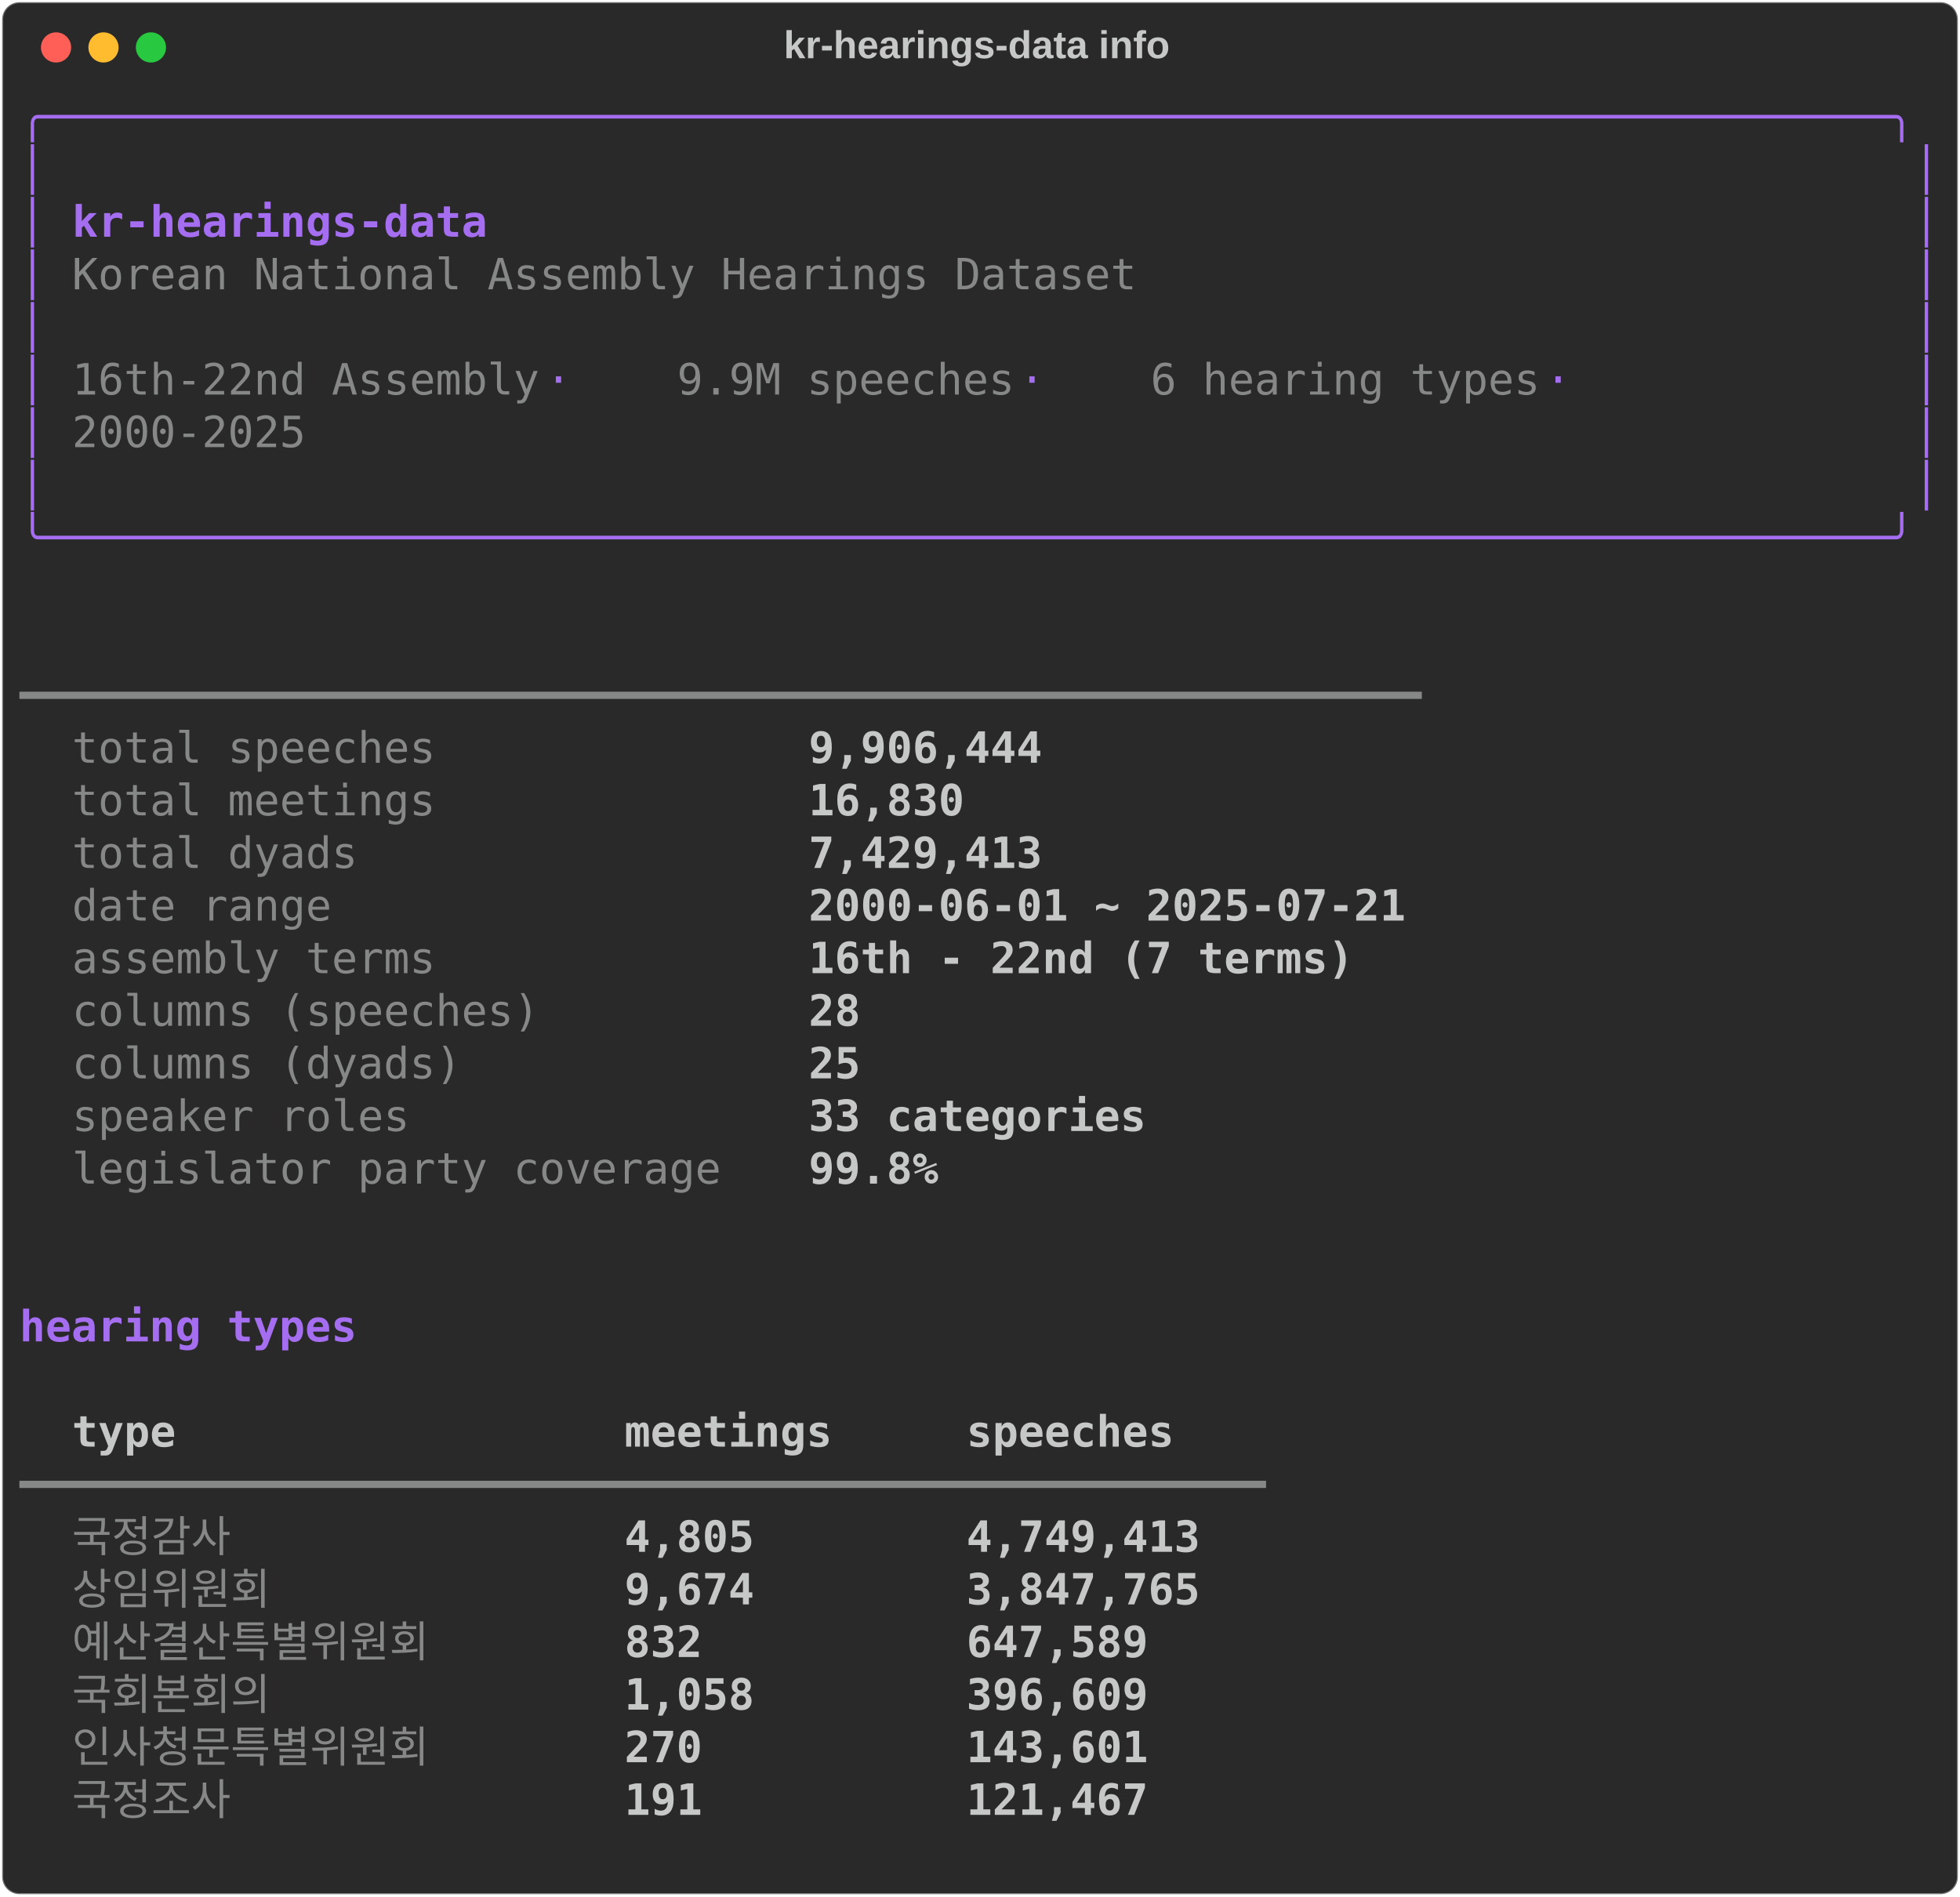
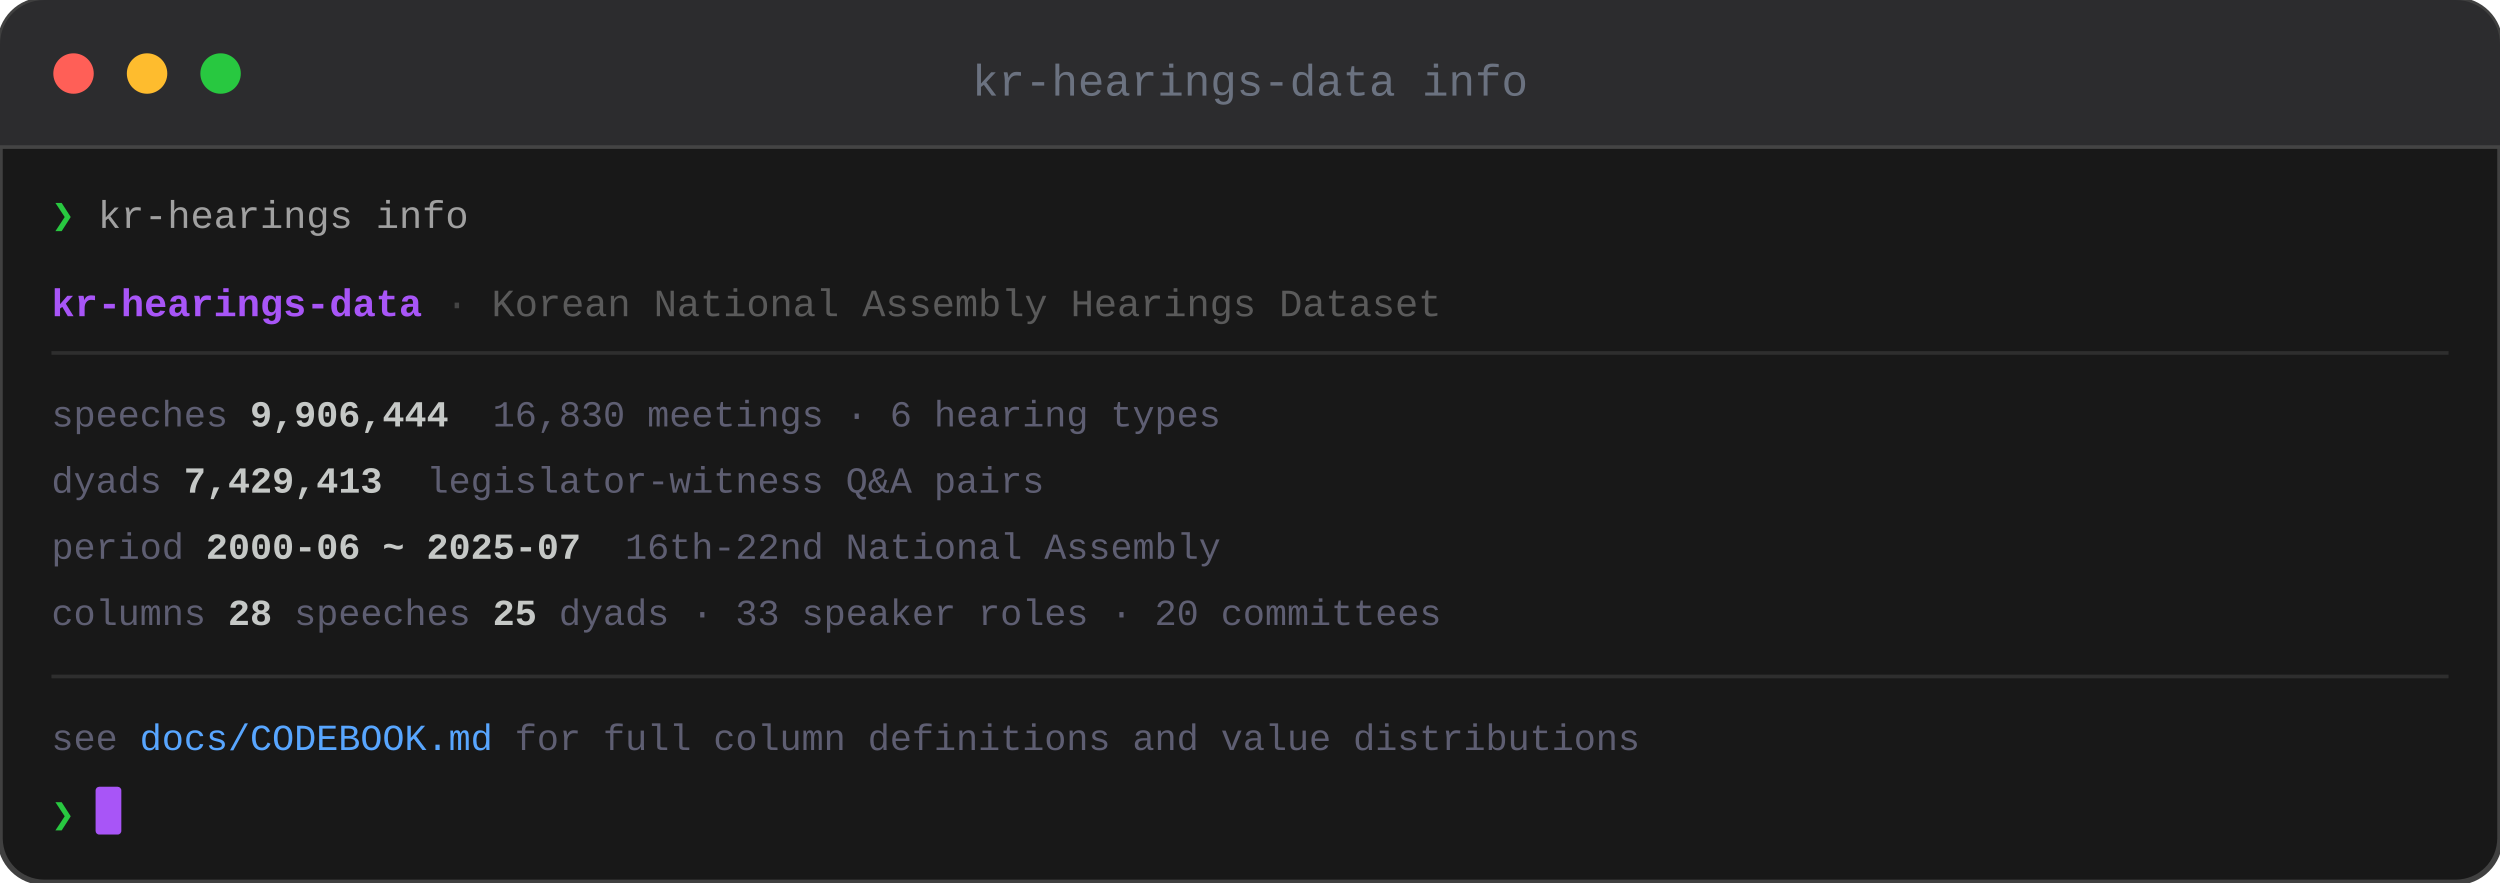
- <svg xmlns="http://www.w3.org/2000/svg" class="rich-terminal" viewBox="0 0 909 879.6">
-   <style>
- 
-     @font-face {
-         font-family: "Fira Code";
-         src: local("FiraCode-Regular"),
-                 url("https://cdnjs.cloudflare.com/ajax/libs/firacode/6.2.0/woff2/FiraCode-Regular.woff2") format("woff2"),
-                 url("https://cdnjs.cloudflare.com/ajax/libs/firacode/6.2.0/woff/FiraCode-Regular.woff") format("woff");
-         font-style: normal;
-         font-weight: 400;
-     }
-     @font-face {
-         font-family: "Fira Code";
-         src: local("FiraCode-Bold"),
-                 url("https://cdnjs.cloudflare.com/ajax/libs/firacode/6.2.0/woff2/FiraCode-Bold.woff2") format("woff2"),
-                 url("https://cdnjs.cloudflare.com/ajax/libs/firacode/6.2.0/woff/FiraCode-Bold.woff") format("woff");
-         font-style: bold;
-         font-weight: 700;
-     }
- 
-     .terminal-3840753128-matrix {
-         font-family: Fira Code, monospace;
-         font-size: 20px;
-         line-height: 24.4px;
-         font-variant-east-asian: full-width;
-     }
- 
-     .terminal-3840753128-title {
-         font-size: 18px;
-         font-weight: bold;
-         font-family: arial;
-     }
- 
-     .terminal-3840753128-r1 { fill: #a56ef0 }
- .terminal-3840753128-r2 { fill: #c5c8c6 }
- .terminal-3840753128-r3 { fill: #a56ef0;font-weight: bold }
- .terminal-3840753128-r4 { fill: #868887 }
- .terminal-3840753128-r5 { fill: #c5c8c6;font-weight: bold }
-     </style>
-   <defs>
-     <clipPath id="terminal-3840753128-clip-terminal">
-       <rect x="0" y="0" width="889.6" height="828.6" />
-     </clipPath>
-     <clipPath id="terminal-3840753128-line-0">
-       <rect x="0" y="1.5" width="890.6" height="24.65" />
-     </clipPath>
-     <clipPath id="terminal-3840753128-line-1">
-       <rect x="0" y="25.9" width="890.6" height="24.65" />
-     </clipPath>
-     <clipPath id="terminal-3840753128-line-2">
-       <rect x="0" y="50.3" width="890.6" height="24.65" />
-     </clipPath>
-     <clipPath id="terminal-3840753128-line-3">
-       <rect x="0" y="74.7" width="890.6" height="24.65" />
-     </clipPath>
-     <clipPath id="terminal-3840753128-line-4">
-       <rect x="0" y="99.1" width="890.6" height="24.65" />
-     </clipPath>
-     <clipPath id="terminal-3840753128-line-5">
-       <rect x="0" y="123.5" width="890.6" height="24.65" />
-     </clipPath>
-     <clipPath id="terminal-3840753128-line-6">
-       <rect x="0" y="147.9" width="890.6" height="24.65" />
-     </clipPath>
-     <clipPath id="terminal-3840753128-line-7">
-       <rect x="0" y="172.3" width="890.6" height="24.65" />
-     </clipPath>
-     <clipPath id="terminal-3840753128-line-8">
-       <rect x="0" y="196.7" width="890.6" height="24.65" />
-     </clipPath>
-     <clipPath id="terminal-3840753128-line-9">
-       <rect x="0" y="221.1" width="890.6" height="24.65" />
-     </clipPath>
-     <clipPath id="terminal-3840753128-line-10">
-       <rect x="0" y="245.5" width="890.6" height="24.65" />
-     </clipPath>
-     <clipPath id="terminal-3840753128-line-11">
-       <rect x="0" y="269.9" width="890.6" height="24.65" />
-     </clipPath>
-     <clipPath id="terminal-3840753128-line-12">
-       <rect x="0" y="294.3" width="890.6" height="24.65" />
-     </clipPath>
-     <clipPath id="terminal-3840753128-line-13">
-       <rect x="0" y="318.7" width="890.6" height="24.65" />
-     </clipPath>
-     <clipPath id="terminal-3840753128-line-14">
-       <rect x="0" y="343.1" width="890.6" height="24.65" />
-     </clipPath>
-     <clipPath id="terminal-3840753128-line-15">
-       <rect x="0" y="367.5" width="890.6" height="24.65" />
-     </clipPath>
-     <clipPath id="terminal-3840753128-line-16">
-       <rect x="0" y="391.9" width="890.6" height="24.65" />
-     </clipPath>
-     <clipPath id="terminal-3840753128-line-17">
-       <rect x="0" y="416.3" width="890.6" height="24.65" />
-     </clipPath>
-     <clipPath id="terminal-3840753128-line-18">
-       <rect x="0" y="440.7" width="890.6" height="24.65" />
-     </clipPath>
-     <clipPath id="terminal-3840753128-line-19">
-       <rect x="0" y="465.1" width="890.6" height="24.65" />
-     </clipPath>
-     <clipPath id="terminal-3840753128-line-20">
-       <rect x="0" y="489.5" width="890.6" height="24.65" />
-     </clipPath>
-     <clipPath id="terminal-3840753128-line-21">
-       <rect x="0" y="513.9" width="890.6" height="24.65" />
-     </clipPath>
-     <clipPath id="terminal-3840753128-line-22">
-       <rect x="0" y="538.3" width="890.6" height="24.65" />
-     </clipPath>
-     <clipPath id="terminal-3840753128-line-23">
-       <rect x="0" y="562.7" width="890.6" height="24.65" />
-     </clipPath>
-     <clipPath id="terminal-3840753128-line-24">
-       <rect x="0" y="587.1" width="890.6" height="24.65" />
-     </clipPath>
-     <clipPath id="terminal-3840753128-line-25">
-       <rect x="0" y="611.5" width="890.6" height="24.65" />
-     </clipPath>
-     <clipPath id="terminal-3840753128-line-26">
-       <rect x="0" y="635.9" width="890.6" height="24.65" />
-     </clipPath>
-     <clipPath id="terminal-3840753128-line-27">
-       <rect x="0" y="660.3" width="890.6" height="24.65" />
-     </clipPath>
-     <clipPath id="terminal-3840753128-line-28">
-       <rect x="0" y="684.7" width="890.6" height="24.65" />
-     </clipPath>
-     <clipPath id="terminal-3840753128-line-29">
-       <rect x="0" y="709.1" width="890.6" height="24.65" />
-     </clipPath>
-     <clipPath id="terminal-3840753128-line-30">
-       <rect x="0" y="733.5" width="890.6" height="24.65" />
-     </clipPath>
-     <clipPath id="terminal-3840753128-line-31">
-       <rect x="0" y="757.9" width="890.6" height="24.65" />
-     </clipPath>
-     <clipPath id="terminal-3840753128-line-32">
-       <rect x="0" y="782.3" width="890.6" height="24.65" />
-     </clipPath>
-   </defs>
-   <rect fill="#292929" stroke="rgba(255,255,255,0.35)" stroke-width="1" x="1" y="1" width="907" height="877.6" rx="8" />
-   <text class="terminal-3840753128-title" fill="#c5c8c6" text-anchor="middle" x="453" y="27">kr-hearings-data info</text>
-   <g transform="translate(26,22)">
-     <circle cx="0" cy="0" r="7" fill="#ff5f57" />
-     <circle cx="22" cy="0" r="7" fill="#febc2e" />
-     <circle cx="44" cy="0" r="7" fill="#28c840" />
-   </g>
-   <g transform="translate(9, 41)" clip-path="url(#terminal-3840753128-clip-terminal)">
-     <g class="terminal-3840753128-matrix">
-       <text class="terminal-3840753128-r1" x="0" y="20" textLength="890.6" clip-path="url(#terminal-3840753128-line-0)">╭───────────────────────────────────────────────────────────────────────╮</text>
-       <text class="terminal-3840753128-r2" x="890.6" y="20" textLength="12.2" clip-path="url(#terminal-3840753128-line-0)">
- </text>
-       <text class="terminal-3840753128-r1" x="0" y="44.4" textLength="12.2" clip-path="url(#terminal-3840753128-line-1)">│</text>
-       <text class="terminal-3840753128-r1" x="878.4" y="44.4" textLength="12.2" clip-path="url(#terminal-3840753128-line-1)">│</text>
-       <text class="terminal-3840753128-r2" x="890.6" y="44.4" textLength="12.2" clip-path="url(#terminal-3840753128-line-1)">
- </text>
-       <text class="terminal-3840753128-r1" x="0" y="68.8" textLength="12.2" clip-path="url(#terminal-3840753128-line-2)">│</text>
-       <text class="terminal-3840753128-r3" x="24.4" y="68.8" textLength="195.2" clip-path="url(#terminal-3840753128-line-2)">kr-hearings-data</text>
-       <text class="terminal-3840753128-r1" x="878.4" y="68.8" textLength="12.2" clip-path="url(#terminal-3840753128-line-2)">│</text>
-       <text class="terminal-3840753128-r2" x="890.6" y="68.8" textLength="12.2" clip-path="url(#terminal-3840753128-line-2)">
- </text>
-       <text class="terminal-3840753128-r1" x="0" y="93.2" textLength="12.2" clip-path="url(#terminal-3840753128-line-3)">│</text>
-       <text class="terminal-3840753128-r4" x="24.4" y="93.2" textLength="500.2" clip-path="url(#terminal-3840753128-line-3)">Korean National Assembly Hearings Dataset</text>
-       <text class="terminal-3840753128-r1" x="878.4" y="93.2" textLength="12.2" clip-path="url(#terminal-3840753128-line-3)">│</text>
-       <text class="terminal-3840753128-r2" x="890.6" y="93.2" textLength="12.2" clip-path="url(#terminal-3840753128-line-3)">
- </text>
-       <text class="terminal-3840753128-r1" x="0" y="117.6" textLength="12.2" clip-path="url(#terminal-3840753128-line-4)">│</text>
-       <text class="terminal-3840753128-r1" x="878.4" y="117.6" textLength="12.2" clip-path="url(#terminal-3840753128-line-4)">│</text>
-       <text class="terminal-3840753128-r2" x="890.6" y="117.6" textLength="12.2" clip-path="url(#terminal-3840753128-line-4)">
- </text>
-       <text class="terminal-3840753128-r1" x="0" y="142" textLength="12.2" clip-path="url(#terminal-3840753128-line-5)">│</text>
-       <text class="terminal-3840753128-r4" x="24.4" y="142" textLength="219.6" clip-path="url(#terminal-3840753128-line-5)">16th-22nd Assembly</text>
-       <text class="terminal-3840753128-r1" x="244" y="142" textLength="61" clip-path="url(#terminal-3840753128-line-5)">  ·  </text>
-       <text class="terminal-3840753128-r4" x="305" y="142" textLength="158.6" clip-path="url(#terminal-3840753128-line-5)">9.9M speeches</text>
-       <text class="terminal-3840753128-r1" x="463.6" y="142" textLength="61" clip-path="url(#terminal-3840753128-line-5)">  ·  </text>
-       <text class="terminal-3840753128-r4" x="524.6" y="142" textLength="183" clip-path="url(#terminal-3840753128-line-5)">6 hearing types</text>
-       <text class="terminal-3840753128-r1" x="707.6" y="142" textLength="61" clip-path="url(#terminal-3840753128-line-5)">  ·  </text>
-       <text class="terminal-3840753128-r1" x="878.4" y="142" textLength="12.2" clip-path="url(#terminal-3840753128-line-5)">│</text>
-       <text class="terminal-3840753128-r2" x="890.6" y="142" textLength="12.2" clip-path="url(#terminal-3840753128-line-5)">
- </text>
-       <text class="terminal-3840753128-r1" x="0" y="166.4" textLength="12.2" clip-path="url(#terminal-3840753128-line-6)">│</text>
-       <text class="terminal-3840753128-r4" x="24.4" y="166.4" textLength="109.8" clip-path="url(#terminal-3840753128-line-6)">2000-2025</text>
-       <text class="terminal-3840753128-r1" x="878.4" y="166.4" textLength="12.2" clip-path="url(#terminal-3840753128-line-6)">│</text>
-       <text class="terminal-3840753128-r2" x="890.6" y="166.4" textLength="12.2" clip-path="url(#terminal-3840753128-line-6)">
- </text>
-       <text class="terminal-3840753128-r1" x="0" y="190.8" textLength="12.2" clip-path="url(#terminal-3840753128-line-7)">│</text>
-       <text class="terminal-3840753128-r1" x="878.4" y="190.8" textLength="12.2" clip-path="url(#terminal-3840753128-line-7)">│</text>
-       <text class="terminal-3840753128-r2" x="890.6" y="190.8" textLength="12.2" clip-path="url(#terminal-3840753128-line-7)">
- </text>
-       <text class="terminal-3840753128-r1" x="0" y="215.2" textLength="890.6" clip-path="url(#terminal-3840753128-line-8)">╰───────────────────────────────────────────────────────────────────────╯</text>
-       <text class="terminal-3840753128-r2" x="890.6" y="215.2" textLength="12.2" clip-path="url(#terminal-3840753128-line-8)">
- </text>
-       <text class="terminal-3840753128-r2" x="890.6" y="239.6" textLength="12.2" clip-path="url(#terminal-3840753128-line-9)">
- </text>
-       <text class="terminal-3840753128-r2" x="890.6" y="264" textLength="12.2" clip-path="url(#terminal-3840753128-line-10)">
- </text>
-       <text class="terminal-3840753128-r4" x="0" y="288.4" textLength="683.2" clip-path="url(#terminal-3840753128-line-11)"> ━━━━━━━━━━━━━━━━━━━━━━━━━━━━━━━━━━━━━━━━━━━━━━━━━━━━━━ </text>
-       <text class="terminal-3840753128-r2" x="890.6" y="288.4" textLength="12.2" clip-path="url(#terminal-3840753128-line-11)">
- </text>
-       <text class="terminal-3840753128-r4" x="24.4" y="312.8" textLength="305" clip-path="url(#terminal-3840753128-line-12)">total speeches           </text>
-       <text class="terminal-3840753128-r5" x="366" y="312.8" textLength="292.8" clip-path="url(#terminal-3840753128-line-12)">9,906,444               </text>
-       <text class="terminal-3840753128-r2" x="890.6" y="312.8" textLength="12.2" clip-path="url(#terminal-3840753128-line-12)">
- </text>
-       <text class="terminal-3840753128-r4" x="24.4" y="337.2" textLength="305" clip-path="url(#terminal-3840753128-line-13)">total meetings           </text>
-       <text class="terminal-3840753128-r5" x="366" y="337.2" textLength="292.8" clip-path="url(#terminal-3840753128-line-13)">16,830                  </text>
-       <text class="terminal-3840753128-r2" x="890.6" y="337.2" textLength="12.2" clip-path="url(#terminal-3840753128-line-13)">
- </text>
-       <text class="terminal-3840753128-r4" x="24.4" y="361.6" textLength="305" clip-path="url(#terminal-3840753128-line-14)">total dyads              </text>
-       <text class="terminal-3840753128-r5" x="366" y="361.6" textLength="292.8" clip-path="url(#terminal-3840753128-line-14)">7,429,413               </text>
-       <text class="terminal-3840753128-r2" x="890.6" y="361.6" textLength="12.2" clip-path="url(#terminal-3840753128-line-14)">
- </text>
-       <text class="terminal-3840753128-r4" x="24.4" y="386" textLength="305" clip-path="url(#terminal-3840753128-line-15)">date range               </text>
-       <text class="terminal-3840753128-r5" x="366" y="386" textLength="292.8" clip-path="url(#terminal-3840753128-line-15)">2000-06-01 ~ 2025-07-21 </text>
-       <text class="terminal-3840753128-r2" x="890.6" y="386" textLength="12.2" clip-path="url(#terminal-3840753128-line-15)">
- </text>
-       <text class="terminal-3840753128-r4" x="24.4" y="410.4" textLength="305" clip-path="url(#terminal-3840753128-line-16)">assembly terms           </text>
-       <text class="terminal-3840753128-r5" x="366" y="410.4" textLength="292.8" clip-path="url(#terminal-3840753128-line-16)">16th - 22nd (7 terms)   </text>
-       <text class="terminal-3840753128-r2" x="890.6" y="410.4" textLength="12.2" clip-path="url(#terminal-3840753128-line-16)">
- </text>
-       <text class="terminal-3840753128-r4" x="24.4" y="434.8" textLength="305" clip-path="url(#terminal-3840753128-line-17)">columns (speeches)       </text>
-       <text class="terminal-3840753128-r5" x="366" y="434.8" textLength="292.8" clip-path="url(#terminal-3840753128-line-17)">28                      </text>
-       <text class="terminal-3840753128-r2" x="890.6" y="434.8" textLength="12.2" clip-path="url(#terminal-3840753128-line-17)">
- </text>
-       <text class="terminal-3840753128-r4" x="24.4" y="459.2" textLength="305" clip-path="url(#terminal-3840753128-line-18)">columns (dyads)          </text>
-       <text class="terminal-3840753128-r5" x="366" y="459.2" textLength="292.8" clip-path="url(#terminal-3840753128-line-18)">25                      </text>
-       <text class="terminal-3840753128-r2" x="890.6" y="459.2" textLength="12.2" clip-path="url(#terminal-3840753128-line-18)">
- </text>
-       <text class="terminal-3840753128-r4" x="24.4" y="483.6" textLength="305" clip-path="url(#terminal-3840753128-line-19)">speaker roles            </text>
-       <text class="terminal-3840753128-r5" x="366" y="483.6" textLength="292.8" clip-path="url(#terminal-3840753128-line-19)">33 categories           </text>
-       <text class="terminal-3840753128-r2" x="890.6" y="483.6" textLength="12.2" clip-path="url(#terminal-3840753128-line-19)">
- </text>
-       <text class="terminal-3840753128-r4" x="24.4" y="508" textLength="305" clip-path="url(#terminal-3840753128-line-20)">legislator party coverage</text>
-       <text class="terminal-3840753128-r5" x="366" y="508" textLength="292.8" clip-path="url(#terminal-3840753128-line-20)">99.8%                   </text>
-       <text class="terminal-3840753128-r2" x="890.6" y="508" textLength="12.2" clip-path="url(#terminal-3840753128-line-20)">
- </text>
-       <text class="terminal-3840753128-r2" x="890.6" y="532.4" textLength="12.2" clip-path="url(#terminal-3840753128-line-21)">
- </text>
-       <text class="terminal-3840753128-r2" x="890.6" y="556.8" textLength="12.2" clip-path="url(#terminal-3840753128-line-22)">
- </text>
-       <text class="terminal-3840753128-r3" x="0" y="581.2" textLength="610" clip-path="url(#terminal-3840753128-line-23)">                  hearing types                   </text>
-       <text class="terminal-3840753128-r2" x="890.6" y="581.2" textLength="12.2" clip-path="url(#terminal-3840753128-line-23)">
- </text>
-       <text class="terminal-3840753128-r2" x="890.6" y="605.6" textLength="12.2" clip-path="url(#terminal-3840753128-line-24)">
- </text>
-       <text class="terminal-3840753128-r5" x="24.4" y="630" textLength="219.6" clip-path="url(#terminal-3840753128-line-25)">type              </text>
-       <text class="terminal-3840753128-r5" x="280.6" y="630" textLength="122" clip-path="url(#terminal-3840753128-line-25)">  meetings</text>
-       <text class="terminal-3840753128-r5" x="439.2" y="630" textLength="146.4" clip-path="url(#terminal-3840753128-line-25)">    speeches</text>
-       <text class="terminal-3840753128-r2" x="890.6" y="630" textLength="12.2" clip-path="url(#terminal-3840753128-line-25)">
- </text>
-       <text class="terminal-3840753128-r4" x="0" y="654.4" textLength="610" clip-path="url(#terminal-3840753128-line-26)"> ━━━━━━━━━━━━━━━━━━━━━━━━━━━━━━━━━━━━━━━━━━━━━━━━ </text>
-       <text class="terminal-3840753128-r2" x="890.6" y="654.4" textLength="12.2" clip-path="url(#terminal-3840753128-line-26)">
- </text>
-       <text class="terminal-3840753128-r4" x="24.4" y="678.8" textLength="170.8" clip-path="url(#terminal-3840753128-line-27)">국정감사          </text>
-       <text class="terminal-3840753128-r5" x="280.6" y="678.8" textLength="122" clip-path="url(#terminal-3840753128-line-27)">     4,805</text>
-       <text class="terminal-3840753128-r5" x="439.2" y="678.8" textLength="146.4" clip-path="url(#terminal-3840753128-line-27)">   4,749,413</text>
-       <text class="terminal-3840753128-r2" x="890.6" y="678.8" textLength="12.2" clip-path="url(#terminal-3840753128-line-27)">
- </text>
-       <text class="terminal-3840753128-r4" x="24.4" y="703.2" textLength="158.6" clip-path="url(#terminal-3840753128-line-28)">상임위원회        </text>
-       <text class="terminal-3840753128-r5" x="280.6" y="703.2" textLength="122" clip-path="url(#terminal-3840753128-line-28)">     9,674</text>
-       <text class="terminal-3840753128-r5" x="439.2" y="703.2" textLength="146.4" clip-path="url(#terminal-3840753128-line-28)">   3,847,765</text>
-       <text class="terminal-3840753128-r2" x="890.6" y="703.2" textLength="12.2" clip-path="url(#terminal-3840753128-line-28)">
- </text>
-       <text class="terminal-3840753128-r4" x="24.4" y="727.6" textLength="109.8" clip-path="url(#terminal-3840753128-line-29)">예산결산특별위원회</text>
-       <text class="terminal-3840753128-r5" x="280.6" y="727.6" textLength="122" clip-path="url(#terminal-3840753128-line-29)">       832</text>
-       <text class="terminal-3840753128-r5" x="439.2" y="727.6" textLength="146.4" clip-path="url(#terminal-3840753128-line-29)">     647,589</text>
-       <text class="terminal-3840753128-r2" x="890.6" y="727.6" textLength="12.2" clip-path="url(#terminal-3840753128-line-29)">
- </text>
-       <text class="terminal-3840753128-r4" x="24.4" y="752" textLength="158.6" clip-path="url(#terminal-3840753128-line-30)">국회본회의        </text>
-       <text class="terminal-3840753128-r5" x="280.6" y="752" textLength="122" clip-path="url(#terminal-3840753128-line-30)">     1,058</text>
-       <text class="terminal-3840753128-r5" x="439.2" y="752" textLength="146.4" clip-path="url(#terminal-3840753128-line-30)">     396,609</text>
-       <text class="terminal-3840753128-r2" x="890.6" y="752" textLength="12.2" clip-path="url(#terminal-3840753128-line-30)">
- </text>
-       <text class="terminal-3840753128-r4" x="24.4" y="776.4" textLength="109.8" clip-path="url(#terminal-3840753128-line-31)">인사청문특별위원회</text>
-       <text class="terminal-3840753128-r5" x="280.6" y="776.4" textLength="122" clip-path="url(#terminal-3840753128-line-31)">       270</text>
-       <text class="terminal-3840753128-r5" x="439.2" y="776.4" textLength="146.4" clip-path="url(#terminal-3840753128-line-31)">     143,601</text>
-       <text class="terminal-3840753128-r2" x="890.6" y="776.4" textLength="12.2" clip-path="url(#terminal-3840753128-line-31)">
- </text>
-       <text class="terminal-3840753128-r4" x="24.4" y="800.8" textLength="170.8" clip-path="url(#terminal-3840753128-line-32)">국정조사          </text>
-       <text class="terminal-3840753128-r5" x="280.6" y="800.8" textLength="122" clip-path="url(#terminal-3840753128-line-32)">       191</text>
-       <text class="terminal-3840753128-r5" x="439.2" y="800.8" textLength="146.4" clip-path="url(#terminal-3840753128-line-32)">     121,467</text>
-       <text class="terminal-3840753128-r2" x="890.6" y="800.8" textLength="12.2" clip-path="url(#terminal-3840753128-line-32)">
- </text>
-       <text class="terminal-3840753128-r2" x="890.6" y="825.2" textLength="12.2" clip-path="url(#terminal-3840753128-line-33)">
- </text>
-     </g>
-   </g>
+ <svg xmlns="http://www.w3.org/2000/svg" width="680" height="240" viewBox="0 0 680 240" font-family="'SFMono-Regular','Consolas','Liberation Mono',monospace">
+   <rect width="680" height="240" rx="12" fill="#181818" stroke="#404040" stroke-width="1.5" />
+   <rect x="0" y="0" width="680" height="40" rx="12" fill="#2C2C2E" />
+   <rect x="0" y="28" width="680" height="12" fill="#2C2C2E" />
+   <line x1="0" y1="40" x2="680" y2="40" stroke="#444444" stroke-width="1" />
+   <circle cx="20" cy="20" r="5.5" fill="#FF5F57" />
+   <circle cx="40" cy="20" r="5.5" fill="#FEBC2E" />
+   <circle cx="60" cy="20" r="5.5" fill="#28C840" />
+   <text x="340" y="26" text-anchor="middle" font-size="12" fill="#6B7280">kr-hearings-data info</text>
+   <text x="14" y="62" font-size="10.5">
+     <tspan fill="#28C840">❯</tspan>
+     <tspan fill="#A0A0A0"> kr-hearings info</tspan>
+   </text>
+   <text x="14" y="86" font-size="10.5">
+     <tspan font-weight="700" fill="#a855f7">kr-hearings-data</tspan>
+     <tspan fill="#444444">  ·  </tspan>
+     <tspan fill="#5A5A5A">Korean National Assembly Hearings Dataset</tspan>
+   </text>
+   <line x1="14" y1="96" x2="666" y2="96" stroke="#2E2E2E" stroke-width="1" />
+   <text x="14" y="116" font-size="10">
+     <tspan fill="#5e5e72">  speeches    </tspan>
+     <tspan font-weight="700" fill="#c5c8c6">9,906,444</tspan>
+     <tspan fill="#444444">    </tspan>
+     <tspan fill="#5e5e72">16,830 meetings  ·  6 hearing types</tspan>
+   </text>
+   <text x="14" y="134" font-size="10">
+     <tspan fill="#5e5e72">  dyads        </tspan>
+     <tspan font-weight="700" fill="#c5c8c6">7,429,413</tspan>
+     <tspan fill="#444444">    </tspan>
+     <tspan fill="#5e5e72">legislator-witness Q&amp;A pairs</tspan>
+   </text>
+   <text x="14" y="152" font-size="10">
+     <tspan fill="#5e5e72">  period       </tspan>
+     <tspan font-weight="700" fill="#c5c8c6">2000-06 ~ 2025-07</tspan>
+     <tspan fill="#444444">    </tspan>
+     <tspan fill="#5e5e72">16th-22nd National Assembly</tspan>
+   </text>
+   <text x="14" y="170" font-size="10">
+     <tspan fill="#5e5e72">  columns      </tspan>
+     <tspan font-weight="700" fill="#c5c8c6">28</tspan>
+     <tspan fill="#5e5e72"> speeches  </tspan>
+     <tspan font-weight="700" fill="#c5c8c6">25</tspan>
+     <tspan fill="#5e5e72"> dyads  ·  33 speaker roles  ·  20 committees</tspan>
+   </text>
+   <line x1="14" y1="184" x2="666" y2="184" stroke="#2E2E2E" stroke-width="1" />
+   <text x="14" y="204" font-size="10">
+     <tspan fill="#5e5e72">  see </tspan>
+     <tspan fill="#58A6FF">docs/CODEBOOK.md</tspan>
+     <tspan fill="#5e5e72"> for full column definitions and value distributions</tspan>
+   </text>
+   <text x="14" y="225" font-size="10.5">
+     <tspan fill="#28C840">❯</tspan>
+   </text>
+   <rect x="26" y="214" width="7" height="13" fill="#a855f7" rx="1">
+     <animate attributeName="opacity" values="1;0;1" dur="1.1s" repeatCount="indefinite" />
+   </rect>
</svg>
